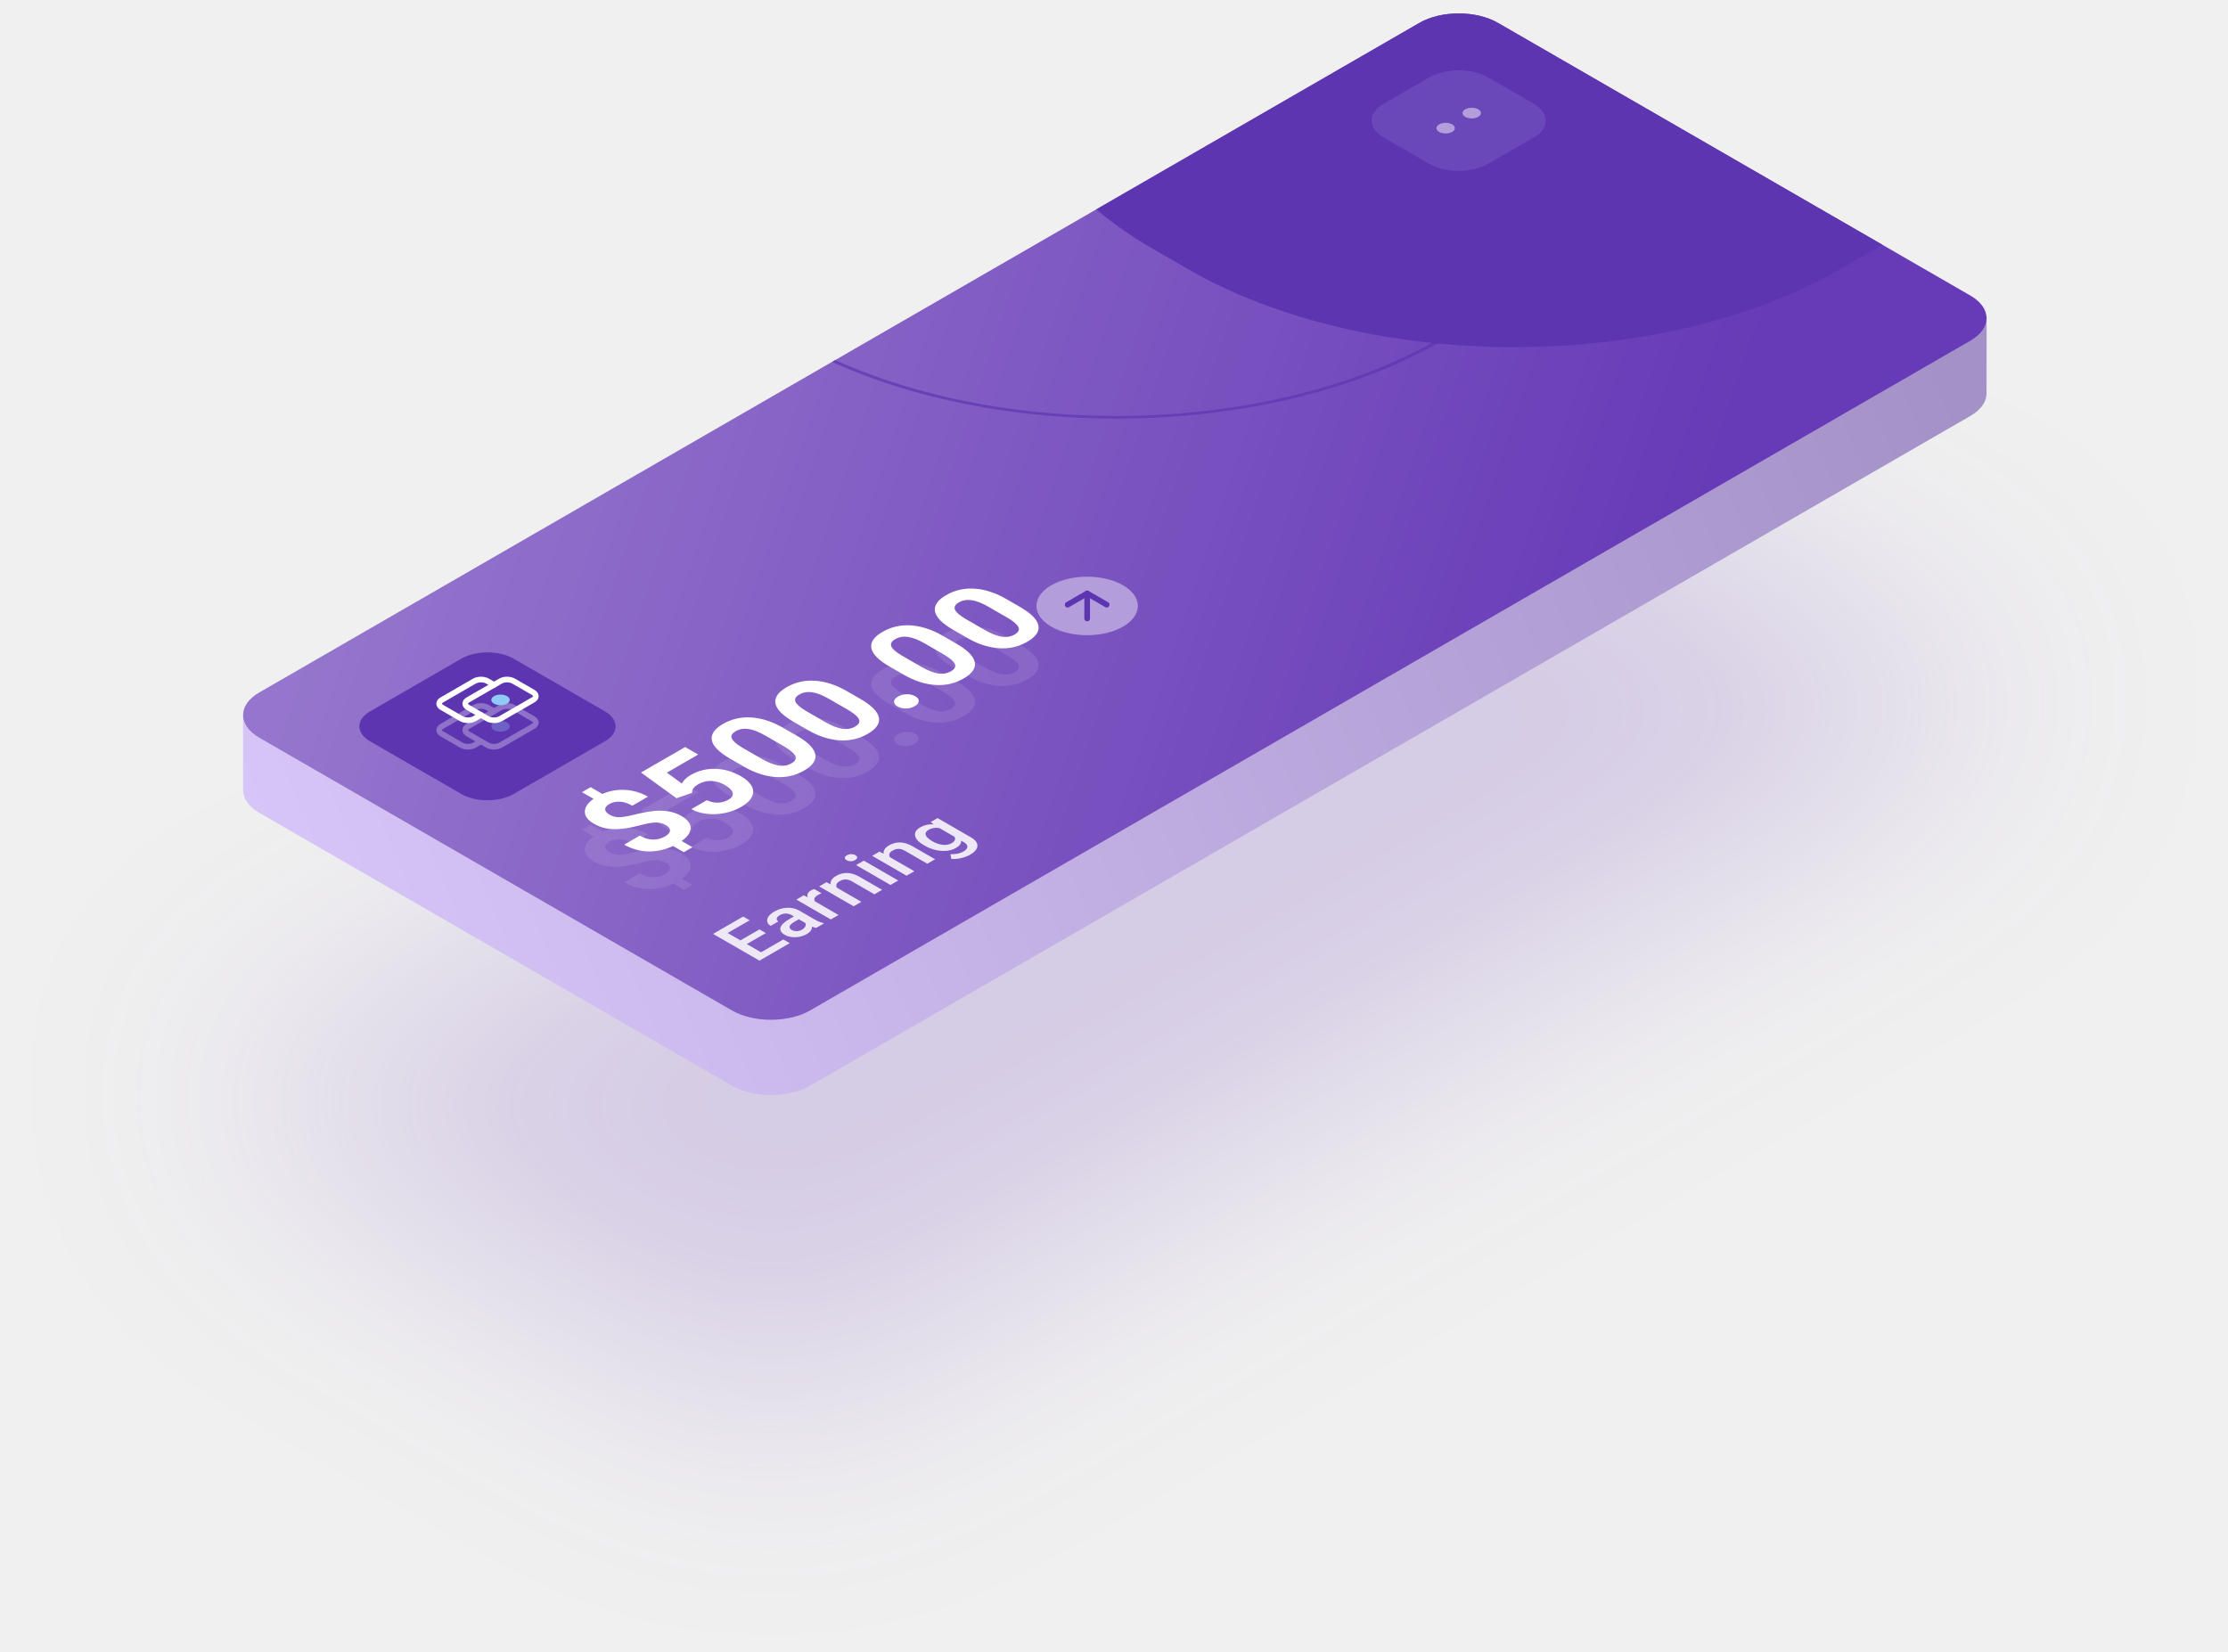
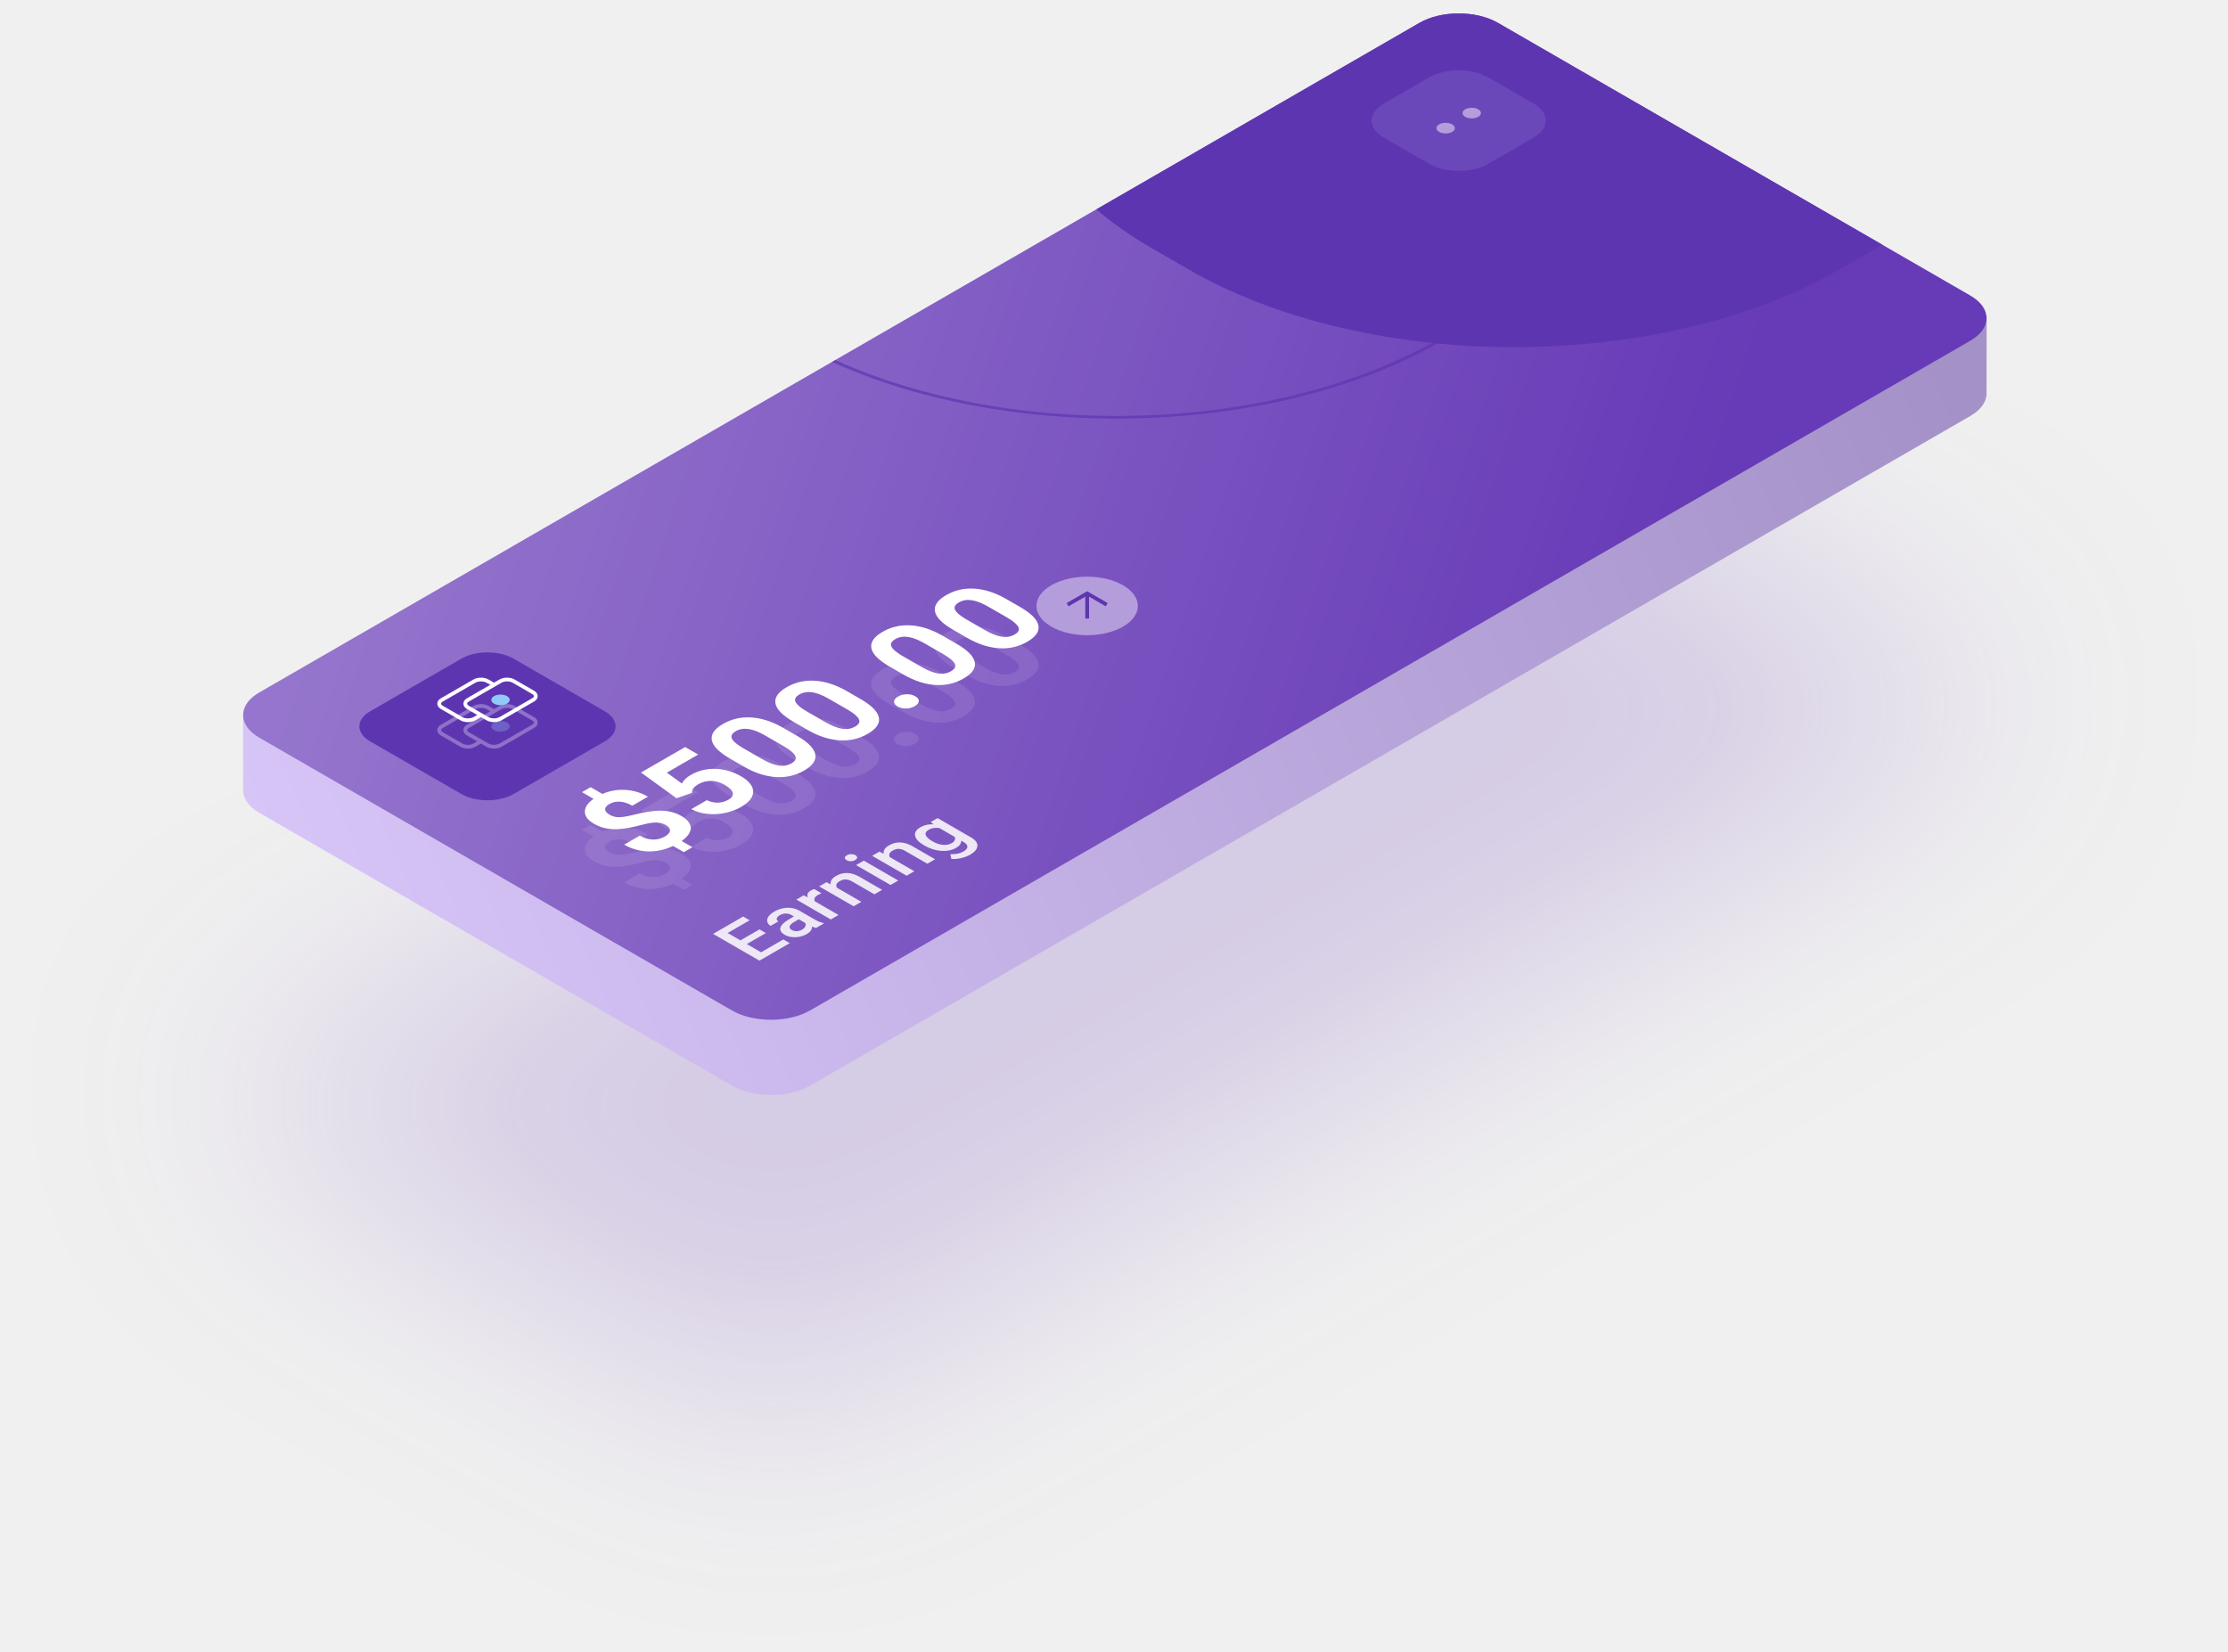
<svg xmlns="http://www.w3.org/2000/svg" width="592" height="439" viewBox="0 0 592 439" fill="none">
  <g filter="url(#filter0_d)">
    <path d="M76.76 199.5V189.996H64.585V210.157L64.614 210.172C64.676 212.295 66.11 214.407 68.916 216.027L194.478 288.515C200.218 291.828 209.524 291.828 215.263 288.515L523.543 110.543C526.279 108.963 527.71 106.916 527.838 104.847L527.84 104.845L527.84 104.804C527.849 104.634 527.85 104.463 527.841 104.292L527.862 84.011L510.501 91.014L397.981 26.056C392.241 22.742 382.935 22.742 377.196 26.056L76.76 199.5Z" fill="url(#paint0_linear)" />
  </g>
  <rect width="379.964" height="168.984" rx="12" transform="matrix(0.866041 -0.499972 0.866041 0.499972 58.5214 190.029)" fill="#673AB7" />
  <rect width="379.964" height="168.984" rx="12" transform="matrix(0.866041 -0.499972 0.866041 0.499972 58.5214 190.029)" fill="url(#paint1_linear)" fill-opacity="0.3" />
  <mask id="mask0" mask-type="alpha" maskUnits="userSpaceOnUse" x="64" y="3" width="464" height="269">
    <rect width="379.964" height="168.984" rx="12" transform="matrix(0.866041 -0.499972 0.866041 0.499972 58.5214 190.029)" fill="#673AB7" />
  </mask>
  <g mask="url(#mask0)">
</g>
  <mask id="mask1" mask-type="alpha" maskUnits="userSpaceOnUse" x="64" y="3" width="464" height="269">
    <rect width="379.964" height="168.984" rx="12" transform="matrix(0.866041 -0.499972 0.866041 0.499972 58.5214 190.029)" fill="#673AB7" />
  </mask>
  <g mask="url(#mask1)">
    <rect width="210.98" height="210.98" rx="100" transform="matrix(0.866041 -0.499972 0.866041 0.499972 219.59 16.0549)" fill="#5E35B1" />
    <rect opacity="0.7" x="0.866" width="209.98" height="209.98" rx="99.5" transform="matrix(0.866041 -0.499972 0.866041 0.499972 114.059 35.485)" stroke="#5E35B1" />
  </g>
  <rect opacity="0.1" width="31.997" height="31.997" rx="9" transform="matrix(0.866041 -0.499972 0.866041 0.499972 359.875 32.052)" fill="#E3F2FD" />
  <rect width="4" height="4" rx="2" transform="matrix(0.866041 -0.499972 0.866041 0.499972 380.658 34.0517)" fill="#B39DDB" />
  <rect width="4" height="4" rx="2" transform="matrix(0.866041 -0.499972 0.866041 0.499972 387.586 30.0523)" fill="#B39DDB" />
  <rect width="21.998" height="21.998" rx="10.999" transform="matrix(0.866041 -0.499972 0.866041 0.499972 269.815 161.032)" fill="#B39DDB" />
  <g clipPath="url(#clip0)">
-     <path d="M288.868 157.699V164.365" stroke="#5E35B1" stroke-width="1.5" stroke-linecap="round" stroke-linejoin="round" />
-     <path d="M283.671 160.699L288.868 157.699L294.064 160.699" stroke="#5E35B1" stroke-width="1.5" stroke-linecap="round" stroke-linejoin="round" />
+     <path d="M288.868 157.699V164.365" stroke="#5E35B1" strokeWidth="1.5" strokeLinecap="round" strokeLinejoin="round" />
+     <path d="M283.671 160.699L288.868 157.699L294.064 160.699" stroke="#5E35B1" strokeWidth="1.5" strokeLinecap="round" strokeLinejoin="round" />
  </g>
  <path d="M203.491 247.968L198.433 250.887L202.222 253.075L208.134 249.662L209.842 250.648L201.791 255.296L189.477 248.187L197.469 243.573L199.194 244.569L193.342 247.948L196.742 249.911L201.799 246.991L203.491 247.968ZM216.854 246.6C216.589 246.552 216.225 246.433 215.763 246.244C215.791 247.015 215.331 247.675 214.384 248.221C213.465 248.752 212.453 249.034 211.348 249.066C210.243 249.099 209.304 248.892 208.531 248.446C207.556 247.883 207.17 247.243 207.373 246.527C207.576 245.805 208.351 245.054 209.699 244.276L210.959 243.549L210.358 243.202C209.885 242.929 209.374 242.787 208.827 242.777C208.275 242.764 207.728 242.914 207.187 243.227C206.719 243.497 206.454 243.787 206.392 244.096C206.324 244.402 206.471 244.659 206.831 244.867L204.776 246.054C204.274 245.764 203.973 245.398 203.871 244.955C203.764 244.509 203.871 244.05 204.193 243.578C204.52 243.103 205.036 242.662 205.74 242.255C206.812 241.637 207.937 241.3 209.115 241.244C210.288 241.186 211.37 241.433 212.363 241.986L216.49 244.369C217.313 244.844 218.085 245.157 218.807 245.307L218.951 245.39L216.854 246.6ZM213.115 247.05C213.521 246.815 213.803 246.539 213.961 246.22C214.125 245.897 214.13 245.588 213.978 245.292L212.253 244.296L211.145 244.936C210.384 245.375 209.944 245.782 209.825 246.156C209.707 246.53 209.89 246.858 210.375 247.138C210.77 247.365 211.215 247.473 211.711 247.46C212.208 247.44 212.676 247.304 213.115 247.05ZM218.274 237.382C217.959 237.512 217.657 237.661 217.369 237.827C216.428 238.37 216.154 238.945 216.549 239.55L222.808 243.163L220.752 244.35L211.601 239.067L213.564 237.934L214.638 238.495C214.339 237.75 214.629 237.123 215.509 236.616C215.802 236.446 216.084 236.329 216.355 236.264L218.274 237.382ZM219.602 234.448L220.719 235.024C220.578 234.161 221.057 233.413 222.156 232.778C224.062 231.678 226.123 231.748 228.339 232.988L234.386 236.479L232.331 237.665L226.402 234.243C225.821 233.907 225.266 233.733 224.736 233.72C224.206 233.701 223.656 233.855 223.087 234.184C222.258 234.663 222.015 235.236 222.359 235.903L228.872 239.662L226.816 240.849L217.665 235.566L219.602 234.448ZM238.674 234.004L236.619 235.19L227.468 229.907L229.523 228.721L238.674 234.004ZM224.964 228.608C224.648 228.426 224.485 228.218 224.474 227.983C224.468 227.746 224.651 227.519 225.023 227.305C225.396 227.09 225.787 226.984 226.199 226.987C226.611 226.991 226.974 227.083 227.29 227.266C227.6 227.445 227.758 227.653 227.764 227.891C227.764 228.125 227.578 228.35 227.205 228.564C226.833 228.779 226.444 228.887 226.038 228.887C225.632 228.88 225.274 228.787 224.964 228.608ZM233.675 226.323L234.792 226.899C234.651 226.037 235.13 225.288 236.229 224.653C238.135 223.553 240.196 223.623 242.412 224.863L248.459 228.354L246.404 229.541L240.475 226.118C239.894 225.783 239.339 225.609 238.809 225.596C238.279 225.576 237.729 225.731 237.16 226.06C236.331 226.538 236.089 227.111 236.432 227.778L242.945 231.538L240.89 232.724L231.739 227.441L233.675 226.323ZM245.558 224.668C244.137 223.848 243.337 223.002 243.156 222.129C242.976 221.25 243.438 220.492 244.543 219.854C245.586 219.252 246.77 218.988 248.095 219.063L247.266 218.477L249.119 217.408L257.99 222.53C259.191 223.223 259.764 223.986 259.707 224.819C259.657 225.649 258.997 226.431 257.728 227.163C257.057 227.55 256.26 227.848 255.335 228.057C254.421 228.265 253.573 228.335 252.789 228.267L252.527 226.992C253.908 227.061 255.061 226.828 255.986 226.294C256.668 225.9 257.021 225.482 257.043 225.039C257.071 224.6 256.728 224.173 256.011 223.76L255.394 223.404C255.462 224.126 255.002 224.772 254.015 225.342C252.944 225.96 251.642 226.221 250.108 226.123C248.58 226.022 247.063 225.537 245.558 224.668ZM247.782 223.589C248.701 224.12 249.612 224.43 250.514 224.522C251.416 224.606 252.2 224.457 252.865 224.072C253.694 223.594 253.953 223.034 253.643 222.393L249.618 220.069C248.535 219.893 247.579 220.044 246.751 220.523C246.074 220.913 245.815 221.372 245.972 221.9C246.136 222.424 246.739 222.987 247.782 223.589Z" fill="#EDE7F6" />
  <path opacity="0.1" d="M176.95 229.286C176.164 228.832 175.321 228.6 174.42 228.589C173.519 228.567 172.349 228.744 170.911 229.12C169.474 229.496 168.184 229.793 167.044 230.008C165.894 230.219 164.796 230.338 163.751 230.365C162.707 230.382 161.691 230.282 160.703 230.066C159.726 229.845 158.767 229.463 157.828 228.921C156.208 227.986 155.398 226.921 155.398 225.725C155.398 224.53 156.17 223.387 157.713 222.297L154.636 220.521L156.936 219.193L160.056 220.994C161.992 220.153 164.029 219.796 166.167 219.923C168.295 220.045 170.293 220.646 172.162 221.725L168.007 224.123C166.857 223.459 165.759 223.102 164.715 223.053C163.67 222.992 162.75 223.191 161.954 223.65C161.168 224.104 160.785 224.585 160.804 225.095C160.814 225.598 161.211 226.077 161.997 226.531C162.726 226.951 163.521 227.167 164.384 227.178C165.247 227.189 166.478 226.998 168.079 226.605C169.689 226.207 171.07 225.914 172.22 225.725C173.36 225.532 174.444 225.438 175.469 225.443C176.485 225.443 177.458 225.557 178.388 225.783C179.308 226.005 180.204 226.367 181.076 226.871C182.706 227.812 183.521 228.868 183.521 230.042C183.521 231.215 182.72 232.368 181.12 233.503L183.981 235.155L181.695 236.474L178.848 234.831C176.672 235.843 174.453 236.322 172.191 236.267C169.929 236.2 167.815 235.6 165.85 234.466L170.006 232.067C171.146 232.725 172.292 233.077 173.442 233.121C174.592 233.154 175.675 232.877 176.691 232.291C177.535 231.804 177.98 231.292 178.028 230.755C178.067 230.213 177.707 229.723 176.95 229.286ZM179.754 222.14L170.322 215.3L182.054 208.527L185.519 210.527L177.194 215.333L181.177 218.23C181.637 217.356 182.423 216.598 183.535 215.956C185.529 214.805 187.709 214.26 190.077 214.321C192.444 214.382 194.74 215.054 196.964 216.338C198.315 217.118 199.24 217.984 199.739 218.936C200.237 219.876 200.251 220.825 199.782 221.783C199.302 222.734 198.339 223.628 196.892 224.464C195.627 225.194 194.198 225.725 192.607 226.057C191.007 226.384 189.425 226.461 187.863 226.29C186.31 226.113 184.92 225.692 183.693 225.028L187.805 222.654C188.764 223.108 189.746 223.327 190.753 223.31C191.759 223.282 192.684 223.025 193.527 222.538C194.467 221.996 194.855 221.384 194.692 220.704C194.52 220.018 193.815 219.318 192.579 218.604C191.39 217.918 190.187 217.561 188.97 217.533C187.752 217.505 186.607 217.801 185.533 218.421C184.546 218.991 184.005 219.603 183.909 220.255L183.88 220.704L179.754 222.14ZM211.773 205.547C214.667 207.218 216.282 208.843 216.618 210.42C216.953 211.997 215.966 213.452 213.656 214.786C211.375 216.103 208.878 216.675 206.165 216.504C203.453 216.332 200.678 215.444 197.841 213.839L193.988 211.615C191.064 209.927 189.449 208.297 189.142 206.726C188.845 205.149 189.837 203.702 192.118 202.385C194.4 201.068 196.897 200.495 199.609 200.667C202.312 200.833 205.082 201.718 207.919 203.323L211.773 205.547ZM203.391 205.506C201.656 204.504 200.156 203.915 198.89 203.738C197.625 203.55 196.489 203.746 195.483 204.327C194.505 204.892 194.16 205.528 194.448 206.236C194.735 206.933 195.665 207.752 197.237 208.693L202.327 211.631C204.033 212.616 205.533 213.217 206.827 213.433C208.121 213.637 209.281 213.444 210.306 212.852C211.322 212.265 211.658 211.612 211.313 210.893C210.968 210.173 209.985 209.335 208.365 208.378L203.391 205.506ZM228.681 195.786C231.575 197.457 233.191 199.081 233.526 200.658C233.862 202.235 232.874 203.691 230.564 205.024C228.283 206.341 225.786 206.914 223.074 206.743C220.361 206.571 217.586 205.683 214.749 204.078L210.896 201.854C207.972 200.166 206.357 198.536 206.05 196.965C205.753 195.388 206.745 193.941 209.027 192.624C211.308 191.307 213.805 190.734 216.517 190.906C219.22 191.072 221.99 191.957 224.828 193.562L228.681 195.786ZM220.299 195.745C218.564 194.743 217.064 194.154 215.798 193.977C214.533 193.788 213.397 193.985 212.391 194.566C211.413 195.13 211.068 195.767 211.356 196.475C211.643 197.172 212.573 197.991 214.145 198.932L219.235 201.87C220.941 202.855 222.441 203.456 223.735 203.671C225.029 203.876 226.189 203.682 227.214 203.09C228.23 202.504 228.566 201.851 228.221 201.132C227.876 200.412 226.893 199.574 225.273 198.617L220.299 195.745ZM238.501 197.753C237.839 197.371 237.523 196.934 237.552 196.442C237.59 195.944 237.945 195.501 238.616 195.114C239.296 194.721 240.063 194.516 240.916 194.5C241.779 194.477 242.541 194.657 243.202 195.039C243.854 195.415 244.165 195.85 244.137 196.342C244.098 196.829 243.734 197.272 243.044 197.67C242.364 198.063 241.601 198.271 240.758 198.293C239.905 198.309 239.152 198.13 238.501 197.753ZM254.158 181.078C257.053 182.749 258.668 184.373 259.003 185.95C259.339 187.527 258.351 188.983 256.041 190.316C253.76 191.633 251.263 192.206 248.551 192.034C245.838 191.863 243.063 190.975 240.226 189.37L236.373 187.145C233.449 185.458 231.834 183.828 231.528 182.257C231.23 180.68 232.222 179.232 234.504 177.916C236.785 176.599 239.282 176.026 241.994 176.197C244.697 176.363 247.468 177.249 250.305 178.853L254.158 181.078ZM245.776 181.036C244.041 180.035 242.541 179.446 241.276 179.268C240.01 179.08 238.875 179.277 237.868 179.858C236.89 180.422 236.545 181.059 236.833 181.767C237.12 182.464 238.05 183.283 239.622 184.224L244.712 187.162C246.418 188.147 247.918 188.747 249.212 188.963C250.506 189.168 251.666 188.974 252.691 188.382C253.707 187.796 254.043 187.143 253.698 186.423C253.353 185.704 252.37 184.866 250.75 183.908L245.776 181.036ZM271.066 171.317C273.961 172.988 275.576 174.612 275.911 176.189C276.247 177.766 275.26 179.221 272.95 180.555C270.668 181.872 268.171 182.445 265.459 182.273C262.746 182.102 259.971 181.214 257.134 179.609L253.281 177.384C250.357 175.697 248.742 174.067 248.436 172.495C248.139 170.918 249.131 169.471 251.412 168.154C253.693 166.837 256.19 166.265 258.903 166.436C261.606 166.602 264.376 167.488 267.213 169.092L271.066 171.317ZM262.684 171.275C260.949 170.274 259.449 169.684 258.184 169.507C256.918 169.319 255.783 169.516 254.776 170.097C253.799 170.661 253.453 171.297 253.741 172.006C254.029 172.703 254.958 173.522 256.53 174.463L261.62 177.401C263.326 178.386 264.826 178.986 266.12 179.202C267.414 179.407 268.574 179.213 269.6 178.621C270.616 178.034 270.951 177.382 270.606 176.662C270.261 175.943 269.278 175.104 267.659 174.147L262.684 171.275Z" fill="white" />
  <path d="M176.95 219.286C176.164 218.832 175.321 218.6 174.42 218.589C173.519 218.567 172.349 218.744 170.911 219.12C169.474 219.496 168.184 219.793 167.044 220.008C165.894 220.219 164.796 220.338 163.751 220.365C162.707 220.382 161.691 220.282 160.703 220.066C159.726 219.845 158.767 219.463 157.828 218.921C156.208 217.986 155.398 216.921 155.398 215.725C155.398 214.53 156.17 213.387 157.713 212.297L154.636 210.521L156.936 209.193L160.056 210.994C161.992 210.153 164.029 209.796 166.167 209.923C168.295 210.045 170.293 210.646 172.162 211.725L168.007 214.123C166.857 213.459 165.759 213.102 164.715 213.053C163.67 212.992 162.75 213.191 161.954 213.65C161.168 214.104 160.785 214.585 160.804 215.095C160.814 215.598 161.211 216.077 161.997 216.531C162.726 216.951 163.521 217.167 164.384 217.178C165.247 217.189 166.478 216.998 168.079 216.605C169.689 216.207 171.07 215.914 172.22 215.725C173.36 215.532 174.444 215.438 175.469 215.443C176.485 215.443 177.458 215.557 178.388 215.783C179.308 216.005 180.204 216.367 181.076 216.871C182.706 217.812 183.521 218.868 183.521 220.042C183.521 221.215 182.72 222.368 181.12 223.503L183.981 225.155L181.695 226.474L178.848 224.831C176.672 225.843 174.453 226.322 172.191 226.267C169.929 226.2 167.815 225.6 165.85 224.466L170.006 222.067C171.146 222.725 172.292 223.077 173.442 223.121C174.592 223.154 175.675 222.877 176.691 222.291C177.535 221.804 177.98 221.292 178.028 220.755C178.067 220.213 177.707 219.723 176.95 219.286ZM179.754 212.14L170.322 205.3L182.054 198.527L185.519 200.527L177.194 205.333L181.177 208.23C181.637 207.356 182.423 206.598 183.535 205.956C185.529 204.805 187.709 204.26 190.077 204.321C192.444 204.382 194.74 205.054 196.964 206.338C198.315 207.118 199.24 207.984 199.739 208.936C200.237 209.876 200.251 210.825 199.782 211.783C199.302 212.734 198.339 213.628 196.892 214.464C195.627 215.194 194.198 215.725 192.607 216.057C191.007 216.384 189.425 216.461 187.863 216.29C186.31 216.113 184.92 215.692 183.693 215.028L187.805 212.654C188.764 213.108 189.746 213.327 190.753 213.31C191.759 213.282 192.684 213.025 193.527 212.538C194.467 211.996 194.855 211.384 194.692 210.704C194.52 210.018 193.815 209.318 192.579 208.604C191.39 207.918 190.187 207.561 188.97 207.533C187.752 207.505 186.607 207.801 185.533 208.421C184.546 208.991 184.005 209.603 183.909 210.255L183.88 210.704L179.754 212.14ZM211.773 195.547C214.667 197.218 216.282 198.843 216.618 200.42C216.953 201.997 215.966 203.452 213.656 204.786C211.375 206.103 208.878 206.675 206.165 206.504C203.453 206.332 200.678 205.444 197.841 203.839L193.988 201.615C191.064 199.927 189.449 198.297 189.142 196.726C188.845 195.149 189.837 193.702 192.118 192.385C194.4 191.068 196.897 190.495 199.609 190.667C202.312 190.833 205.082 191.718 207.919 193.323L211.773 195.547ZM203.391 195.506C201.656 194.504 200.156 193.915 198.89 193.738C197.625 193.55 196.489 193.746 195.483 194.327C194.505 194.892 194.16 195.528 194.448 196.236C194.735 196.933 195.665 197.752 197.237 198.693L202.327 201.631C204.033 202.616 205.533 203.217 206.827 203.433C208.121 203.637 209.281 203.444 210.306 202.852C211.322 202.265 211.658 201.612 211.313 200.893C210.968 200.173 209.985 199.335 208.365 198.378L203.391 195.506ZM228.681 185.786C231.575 187.457 233.191 189.081 233.526 190.658C233.862 192.235 232.874 193.691 230.564 195.024C228.283 196.341 225.786 196.914 223.074 196.743C220.361 196.571 217.586 195.683 214.749 194.078L210.896 191.854C207.972 190.166 206.357 188.536 206.05 186.965C205.753 185.388 206.745 183.941 209.027 182.624C211.308 181.307 213.805 180.734 216.517 180.906C219.22 181.072 221.99 181.957 224.828 183.562L228.681 185.786ZM220.299 185.745C218.564 184.743 217.064 184.154 215.798 183.977C214.533 183.788 213.397 183.985 212.391 184.566C211.413 185.13 211.068 185.767 211.356 186.475C211.643 187.172 212.573 187.991 214.145 188.932L219.235 191.87C220.941 192.855 222.441 193.456 223.735 193.671C225.029 193.876 226.189 193.682 227.214 193.09C228.23 192.504 228.566 191.851 228.221 191.132C227.876 190.412 226.893 189.574 225.273 188.617L220.299 185.745ZM238.501 187.753C237.839 187.371 237.523 186.934 237.552 186.442C237.59 185.944 237.945 185.501 238.616 185.114C239.296 184.721 240.063 184.516 240.916 184.5C241.779 184.477 242.541 184.657 243.202 185.039C243.854 185.415 244.165 185.85 244.137 186.342C244.098 186.829 243.734 187.272 243.044 187.67C242.364 188.063 241.601 188.271 240.758 188.293C239.905 188.309 239.152 188.13 238.501 187.753ZM254.158 171.078C257.053 172.749 258.668 174.373 259.003 175.95C259.339 177.527 258.351 178.983 256.041 180.316C253.76 181.633 251.263 182.206 248.551 182.034C245.838 181.863 243.063 180.975 240.226 179.37L236.373 177.145C233.449 175.458 231.834 173.828 231.528 172.257C231.23 170.68 232.222 169.232 234.504 167.916C236.785 166.599 239.282 166.026 241.994 166.197C244.697 166.363 247.468 167.249 250.305 168.853L254.158 171.078ZM245.776 171.036C244.041 170.035 242.541 169.446 241.276 169.268C240.01 169.08 238.875 169.277 237.868 169.858C236.89 170.422 236.545 171.059 236.833 171.767C237.12 172.464 238.05 173.283 239.622 174.224L244.712 177.162C246.418 178.147 247.918 178.747 249.212 178.963C250.506 179.168 251.666 178.974 252.691 178.382C253.707 177.796 254.043 177.143 253.698 176.423C253.353 175.704 252.37 174.866 250.75 173.908L245.776 171.036ZM271.066 161.317C273.961 162.988 275.576 164.612 275.911 166.189C276.247 167.766 275.26 169.221 272.95 170.555C270.668 171.872 268.171 172.445 265.459 172.273C262.746 172.102 259.971 171.214 257.134 169.609L253.281 167.384C250.357 165.697 248.742 164.067 248.436 162.495C248.139 160.918 249.131 159.471 251.412 158.154C253.693 156.837 256.19 156.265 258.903 156.436C261.606 156.602 264.376 157.488 267.213 159.092L271.066 161.317ZM262.684 161.275C260.949 160.274 259.449 159.684 258.184 159.507C256.918 159.319 255.783 159.516 254.776 160.097C253.799 160.661 253.453 161.297 253.741 162.006C254.029 162.703 254.958 163.522 256.53 164.463L261.62 167.401C263.326 168.386 264.826 168.986 266.12 169.202C267.414 169.407 268.574 169.213 269.6 168.621C270.616 168.034 270.951 167.382 270.606 166.662C270.261 165.943 269.278 165.104 267.659 164.147L262.684 161.275Z" fill="white" />
  <rect width="43.996" height="43.996" rx="8" transform="matrix(0.866041 -0.499972 0.866041 0.499972 91.4277 193.028)" fill="#5E35B1" />
  <g opacity="0.3" clipPath="url(#clip1)">
-     <path d="M132.997 188.029L124.337 193.028C123.381 193.58 123.381 194.476 124.337 195.028L129.533 198.027C130.489 198.58 132.04 198.58 132.997 198.027L141.656 193.028C142.613 192.476 142.613 191.581 141.656 191.028L136.461 188.029C135.504 187.477 133.953 187.477 132.997 188.029Z" stroke="white" stroke-width="1.5" stroke-linecap="round" stroke-linejoin="round" />
+     <path d="M132.997 188.029L124.337 193.028C123.381 193.58 123.381 194.476 124.337 195.028L129.533 198.027C130.489 198.58 132.04 198.58 132.997 198.027L141.656 193.028C142.613 192.476 142.613 191.581 141.656 191.028L136.461 188.029C135.504 187.477 133.953 187.477 132.997 188.029Z" stroke="white" strokeWidth="1.5" strokeLinecap="round" strokeLinejoin="round" />
    <path d="M134.728 194.028C135.684 193.476 135.684 192.58 134.728 192.028C133.771 191.476 132.22 191.476 131.264 192.028C130.307 192.58 130.307 193.476 131.264 194.028C132.22 194.58 133.771 194.58 134.728 194.028Z" fill="#90CAF9" />
-     <path d="M131.264 189.029L129.532 188.029C129.073 187.764 128.45 187.615 127.8 187.615C127.151 187.615 126.528 187.764 126.068 188.029L117.409 193.028C116.949 193.293 116.691 193.653 116.691 194.028C116.691 194.403 116.949 194.763 117.409 195.028L122.605 198.027C123.064 198.293 123.687 198.442 124.336 198.442C124.986 198.442 125.609 198.293 126.068 198.027L127.8 197.028" stroke="white" stroke-width="1.5" stroke-linecap="round" stroke-linejoin="round" />
+     <path d="M131.264 189.029L129.532 188.029C129.073 187.764 128.45 187.615 127.8 187.615C127.151 187.615 126.528 187.764 126.068 188.029L117.409 193.028C116.949 193.293 116.691 193.653 116.691 194.028C116.691 194.403 116.949 194.763 117.409 195.028L122.605 198.027C123.064 198.293 123.687 198.442 124.336 198.442C124.986 198.442 125.609 198.293 126.068 198.027L127.8 197.028" stroke="white" strokeWidth="1.5" strokeLinecap="round" strokeLinejoin="round" />
  </g>
  <g clipPath="url(#clip2)">
-     <path d="M132.997 181.001L124.337 186C123.381 186.552 123.381 187.448 124.337 188L129.533 190.999C130.489 191.552 132.04 191.552 132.997 190.999L141.656 186C142.613 185.448 142.613 184.553 141.656 184L136.461 181.001C135.504 180.449 133.953 180.449 132.997 181.001Z" stroke="white" stroke-width="1.5" stroke-linecap="round" stroke-linejoin="round" />
+     <path d="M132.997 181.001L124.337 186C123.381 186.552 123.381 187.448 124.337 188L129.533 190.999C130.489 191.552 132.04 191.552 132.997 190.999L141.656 186C142.613 185.448 142.613 184.553 141.656 184L136.461 181.001C135.504 180.449 133.953 180.449 132.997 181.001Z" stroke="white" strokeWidth="1.5" strokeLinecap="round" strokeLinejoin="round" />
    <path d="M134.728 187C135.684 186.448 135.684 185.552 134.728 185C133.771 184.448 132.22 184.448 131.264 185C130.307 185.552 130.307 186.448 131.264 187C132.22 187.552 133.771 187.552 134.728 187Z" fill="#90CAF9" />
-     <path d="M131.264 182.001L129.532 181.001C129.073 180.736 128.45 180.587 127.8 180.587C127.151 180.587 126.528 180.736 126.068 181.001L117.409 186C116.949 186.265 116.691 186.625 116.691 187C116.691 187.375 116.949 187.735 117.409 188L122.605 190.999C123.064 191.264 123.687 191.413 124.336 191.413C124.986 191.413 125.609 191.264 126.068 190.999L127.8 189.999" stroke="white" stroke-width="1.5" stroke-linecap="round" stroke-linejoin="round" />
+     <path d="M131.264 182.001L129.532 181.001C129.073 180.736 128.45 180.587 127.8 180.587C127.151 180.587 126.528 180.736 126.068 181.001L117.409 186C116.949 186.265 116.691 186.625 116.691 187C116.691 187.375 116.949 187.735 117.409 188L122.605 190.999C123.064 191.264 123.687 191.413 124.336 191.413C124.986 191.413 125.609 191.264 126.068 190.999L127.8 189.999" stroke="white" strokeWidth="1.5" strokeLinecap="round" strokeLinejoin="round" />
  </g>
  <defs>
    <filter id="filter0_d" x="0.585" y="23.57" width="591.276" height="415.43" filterUnits="userSpaceOnUse" color-interpolation-filters="sRGB">
      <feFlood flood-opacity="0" result="BackgroundImageFix" />
      <feColorMatrix in="SourceAlpha" type="matrix" values="0 0 0 0 0 0 0 0 0 0 0 0 0 0 0 0 0 0 127 0" />
      <feOffset dy="84" />
      <feGaussianBlur stdDeviation="32" />
      <feColorMatrix type="matrix" values="0 0 0 0 0.404 0 0 0 0 0.227 0 0 0 0 0.718 0 0 0 0.2 0" />
      <feBlend mode="normal" in2="BackgroundImageFix" result="effect1_dropShadow" />
      <feBlend mode="normal" in="SourceGraphic" in2="effect1_dropShadow" result="shape" />
    </filter>
    <linearGradient id="paint0_linear" x1="511.423" y1="84.089" x2="87.594" y2="266.682" gradientUnits="userSpaceOnUse">
      <stop stop-color="#A491C8" />
      <stop offset="1" stop-color="#D7C5F8" />
    </linearGradient>
    <linearGradient id="paint1_linear" x1="26.721" y1="-0.478" x2="187.458" y2="236.961" gradientUnits="userSpaceOnUse">
      <stop stop-color="white" />
      <stop offset="1" stop-color="white" stop-opacity="0" />
    </linearGradient>
    <clipPath id="clip0">
      <rect width="15.998" height="15.998" fill="white" transform="matrix(0.866041 -0.499972 0.866041 0.499972 275.011 161.032)" />
    </clipPath>
    <clipPath id="clip1">
      <rect width="23.998" height="23.998" fill="white" transform="matrix(0.866041 -0.499972 0.866041 0.499972 108.749 193.028)" />
    </clipPath>
    <clipPath id="clip2">
      <rect width="23.998" height="23.998" fill="white" transform="matrix(0.866041 -0.499972 0.866041 0.499972 108.749 186)" />
    </clipPath>
  </defs>
</svg>
